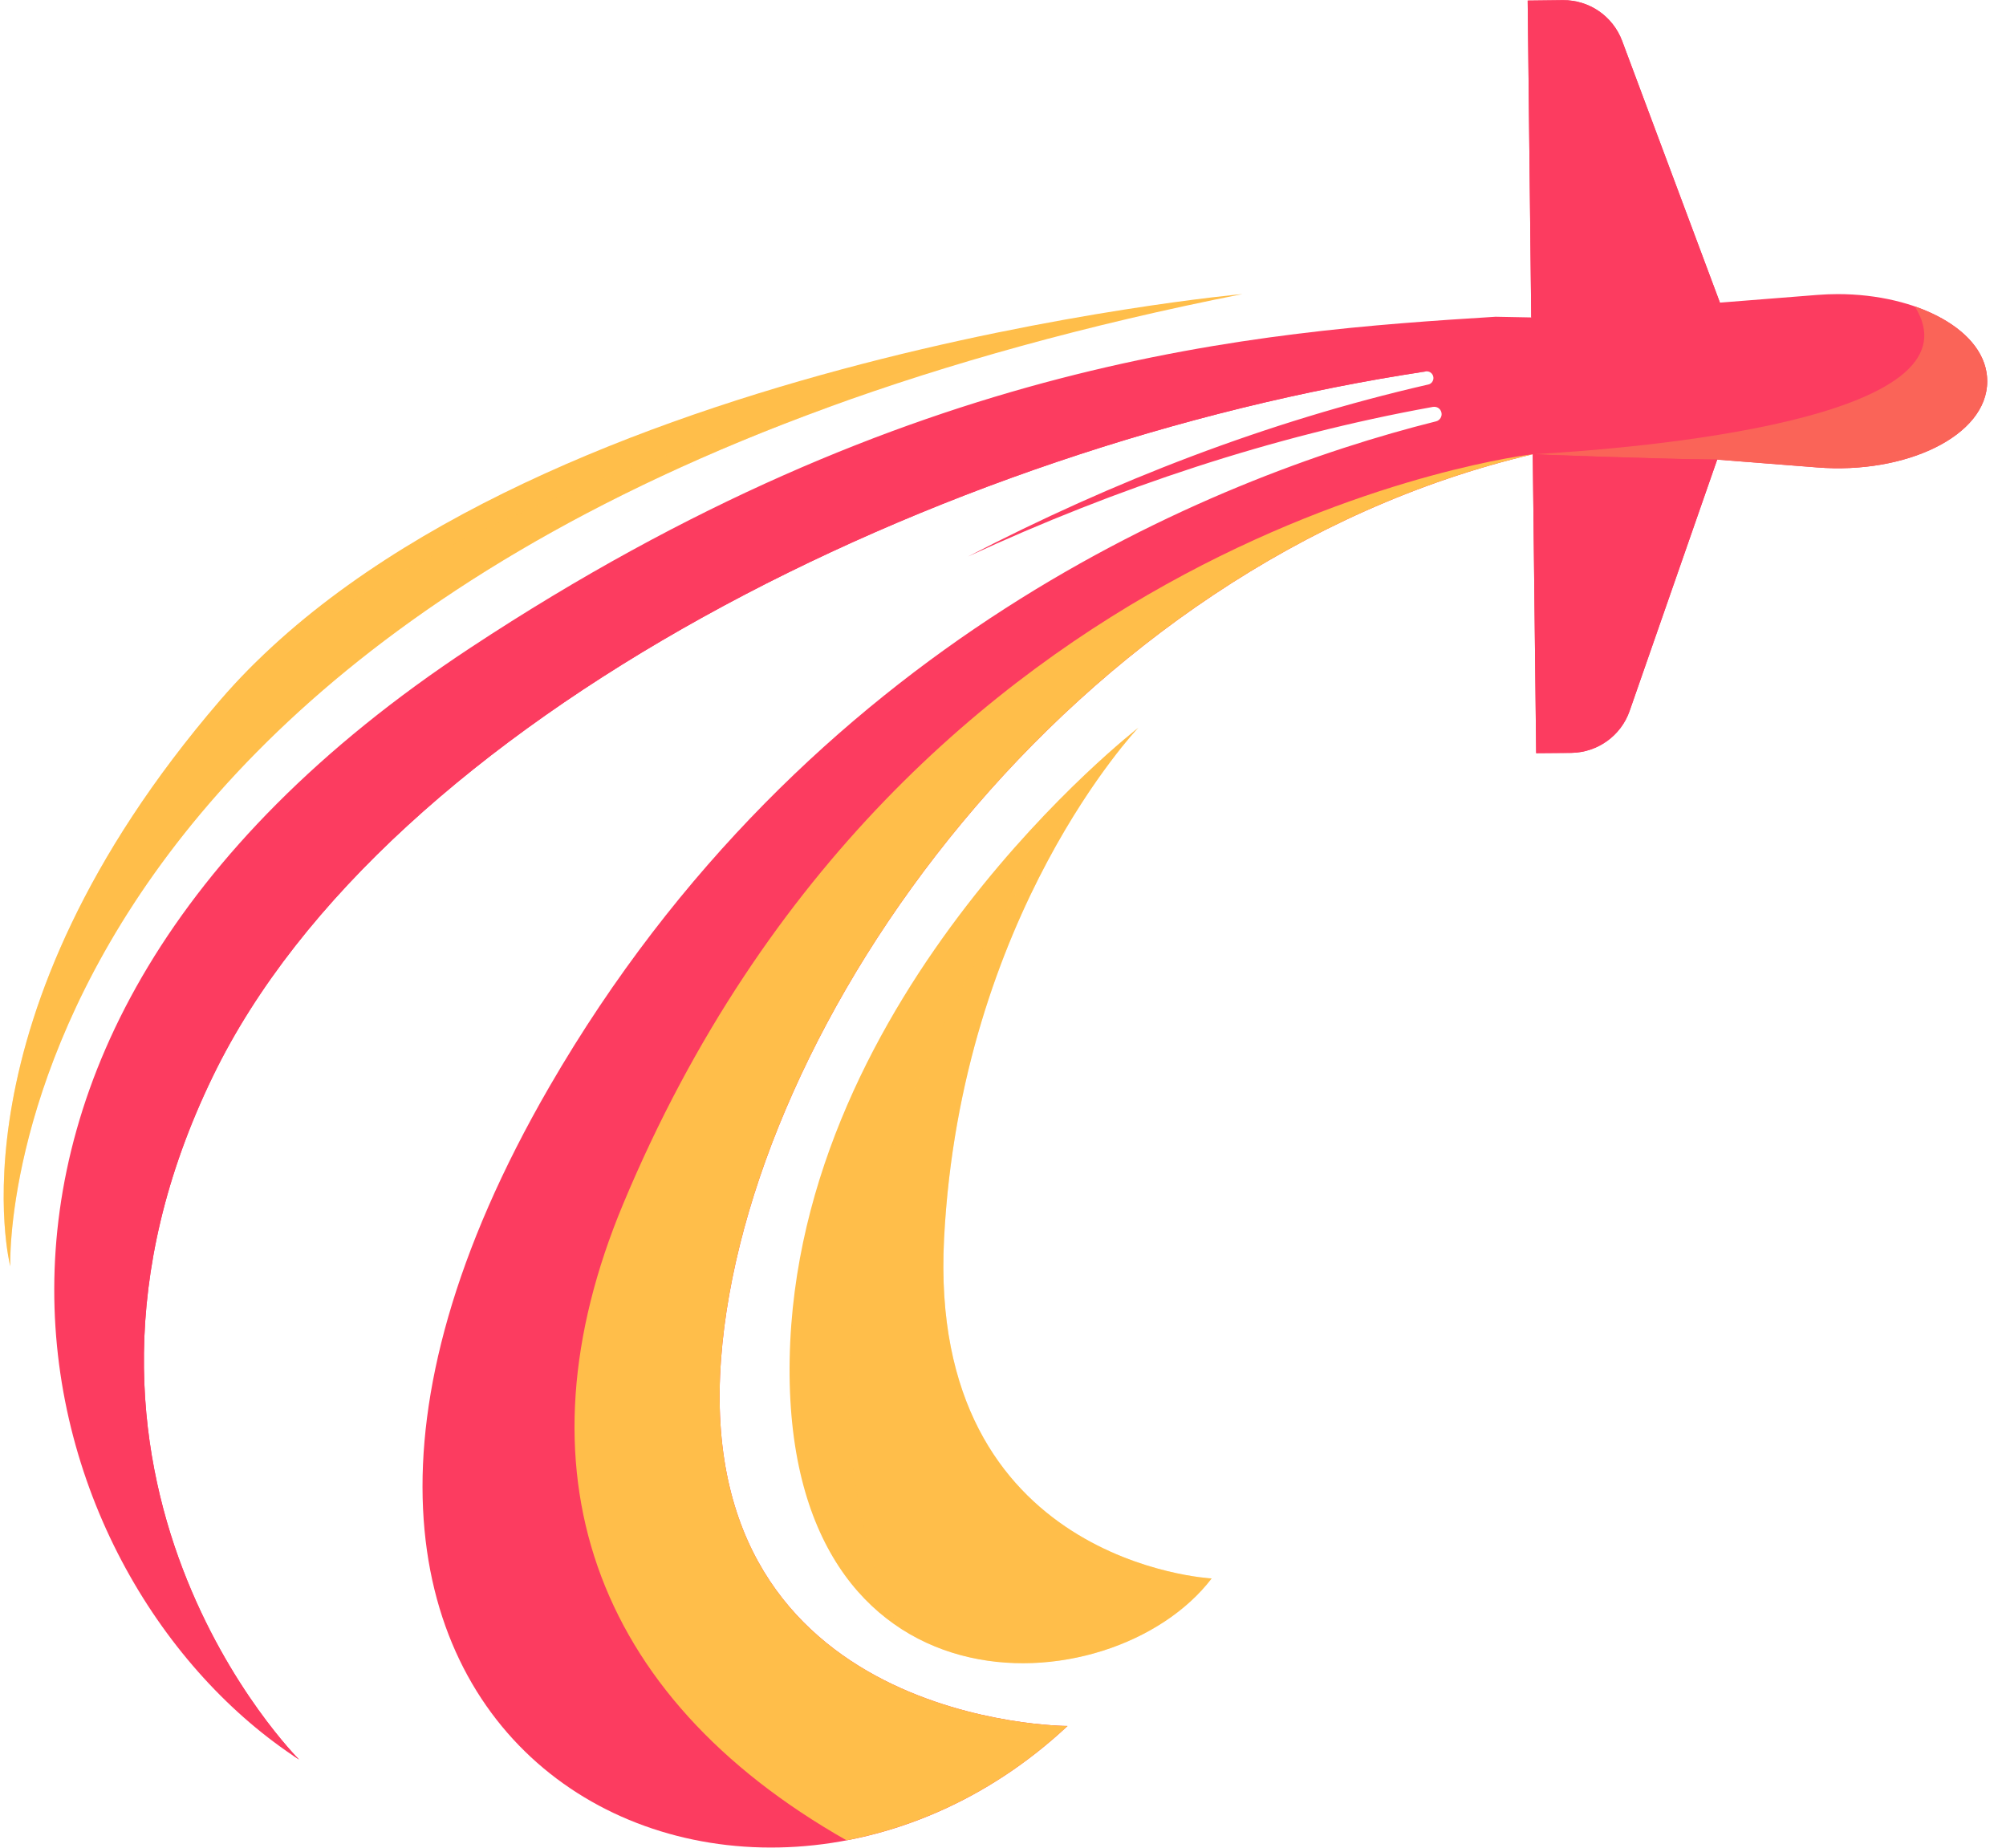
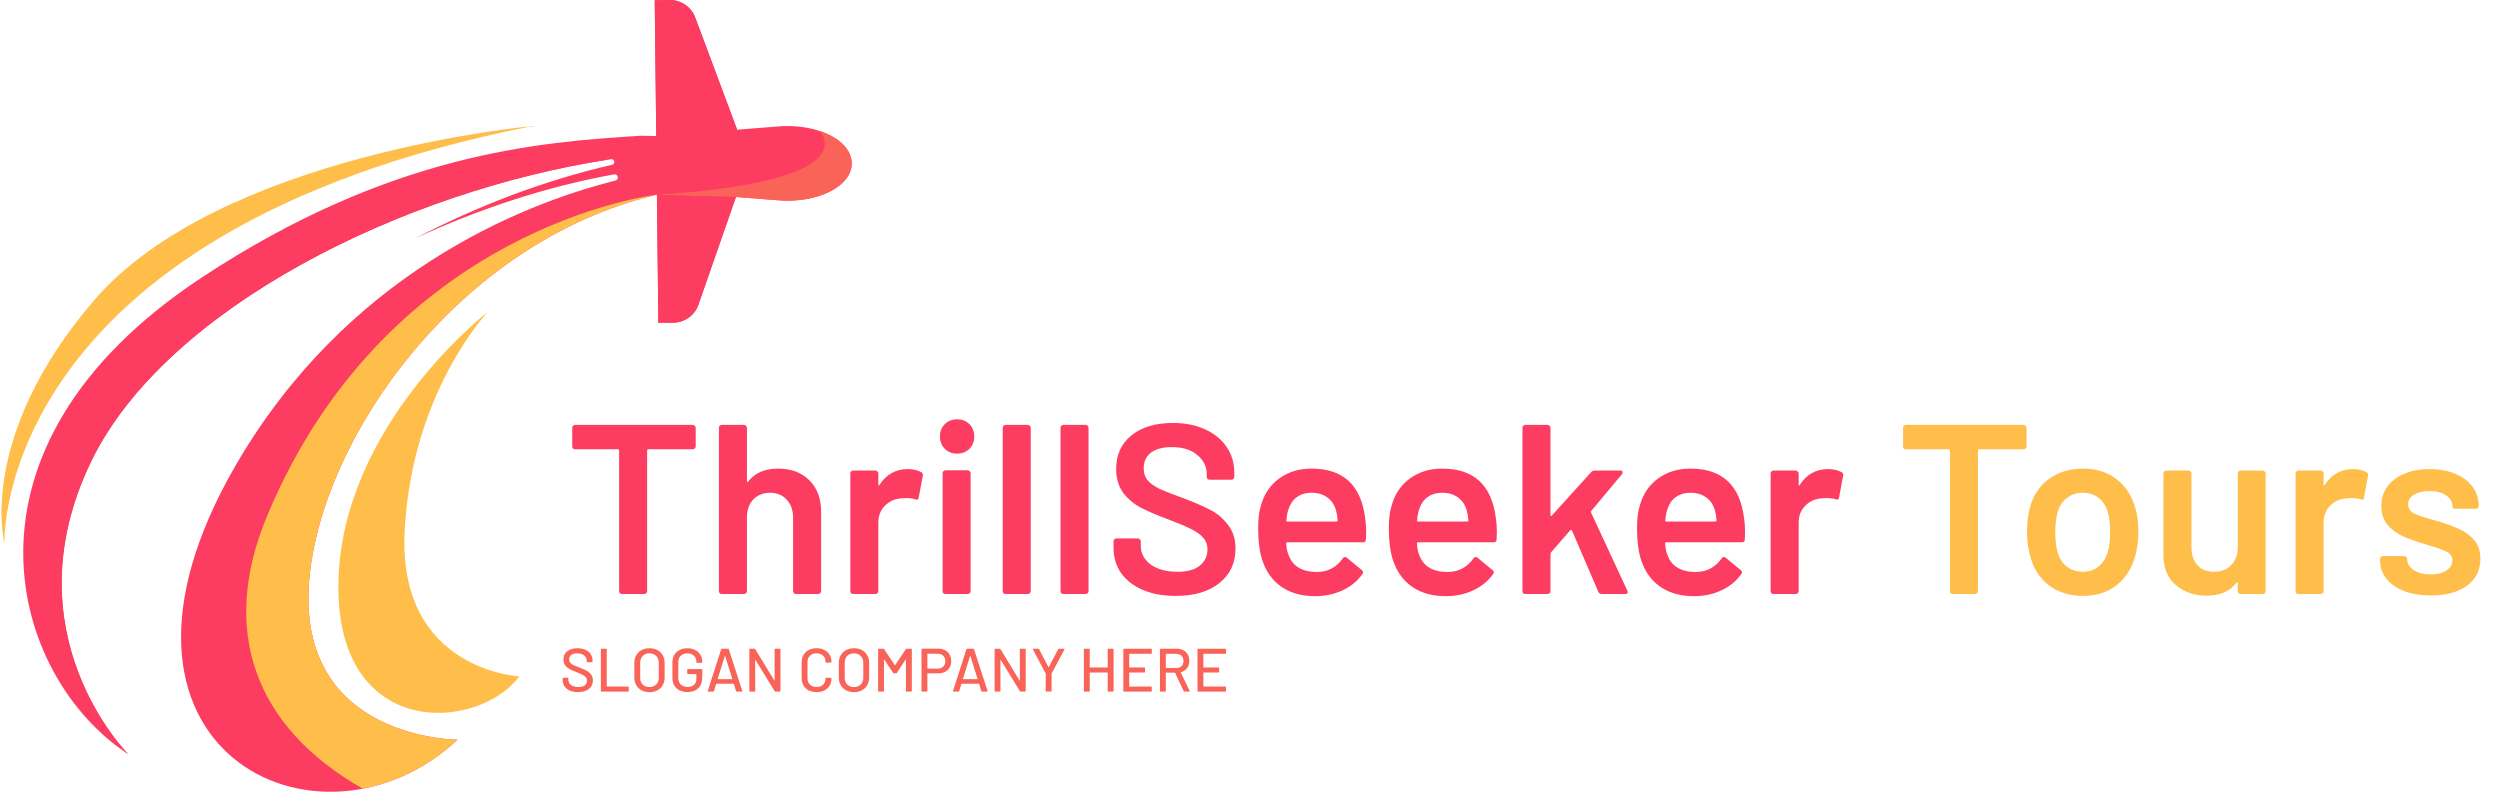
- <svg xmlns="http://www.w3.org/2000/svg" width="76" height="70" viewBox="0 0 76 70" fill="none">
+ <svg xmlns="http://www.w3.org/2000/svg" width="221" height="70" viewBox="0 0 221 70" fill="none">
  <path d="M75.289 14.444C75.289 16.529 72.175 17.974 68.853 17.709L65.058 17.412L61.741 26.932C61.413 27.873 60.529 28.507 59.531 28.523L58.2 28.533L58.07 17.21C40.508 21.343 28.265 38.832 27.319 51.481C26.279 65.388 40.446 65.388 40.446 65.388C28.228 76.826 6.263 66.298 20.82 41.161C30.552 24.353 45.899 18.094 54.389 15.967H54.394C54.4 15.967 54.404 15.967 54.41 15.962C54.55 15.925 54.644 15.78 54.612 15.634C54.581 15.484 54.441 15.39 54.29 15.416H54.274C54.269 15.416 54.264 15.416 54.259 15.421C48.207 16.513 42.296 18.489 36.676 21.083C42.166 18.234 48.01 15.967 54.082 14.574C54.093 14.574 54.103 14.569 54.108 14.569C54.233 14.543 54.322 14.423 54.306 14.293C54.29 14.153 54.165 14.054 54.025 14.07C54.014 14.07 54.004 14.075 53.999 14.075C35.699 16.831 14.643 27.234 8.072 40.761C0.658 56.031 11.332 66.662 11.332 66.662C1.064 60.007 -5.304 39.783 17.831 24.535C34.535 13.523 47.643 12.562 56.661 12L58.013 12.026L57.878 0.022L59.209 0.006C60.207 -0.004 61.101 0.609 61.455 1.545L65.162 11.465L68.853 11.173C69.113 11.153 69.373 11.142 69.627 11.142C72.643 11.143 75.289 12.52 75.289 14.444Z" fill="#FC3C60" />
  <path d="M65.162 11.465L61.455 1.545C61.101 0.609 60.207 -0.004 59.209 0.006L57.878 0.022L58.013 12.026C58.013 12.026 61.285 11.61 65.162 11.465Z" fill="#FC3C60" />
  <path d="M27.319 51.48C28.265 38.832 40.509 21.343 58.071 17.209C58.071 17.209 34.352 19.887 23.607 45.618C19.441 55.596 22.38 64.218 32.072 69.72C35.007 69.162 37.933 67.741 40.447 65.388C40.447 65.388 26.279 65.388 27.319 51.48Z" fill="#FFBE4A" />
  <path d="M75.289 14.444C75.289 16.529 72.175 17.974 68.853 17.709L65.058 17.412C63.02 17.392 59.796 17.277 58.569 17.23C58.544 17.23 58.517 17.225 58.497 17.225C58.361 17.21 58.221 17.204 58.07 17.21C62.099 16.986 75.232 15.899 72.544 11.61C74.161 12.172 75.289 13.191 75.289 14.444Z" fill="#FA6458" />
  <path d="M58.071 17.209L58.2 28.533L59.532 28.522C60.53 28.507 61.414 27.872 61.741 26.931L65.058 17.412C62.498 17.384 58.071 17.209 58.071 17.209Z" fill="#FC3C60" />
  <path d="M11.332 66.661C11.332 66.661 0.659 56.03 8.073 40.76C14.644 27.233 35.699 16.83 54 14.074C54.005 14.074 54.015 14.069 54.026 14.069C54.026 14.069 32.485 15.794 18.936 26.395C5.386 36.997 4.314 44.721 4.509 53.95C4.606 58.571 7.882 63.126 11.128 66.523C11.196 66.57 11.264 66.617 11.332 66.661Z" fill="#FC3C60" />
  <path d="M43.132 27.566C43.132 27.566 30.178 37.574 29.918 51.481C29.658 65.388 42.136 64.738 45.905 59.799C45.905 59.799 35.134 59.26 35.767 46.932C36.4 34.604 43.132 27.566 43.132 27.566Z" fill="#FFBE4A" />
  <path opacity="0.35" d="M42.586 28.2C39.811 31.513 27.619 47.287 33.971 61.592C37.892 64.269 43.57 62.86 45.905 59.799C45.905 59.799 35.134 59.26 35.767 46.932C36.29 36.748 40.972 30.178 42.586 28.2Z" fill="#FFBE4A" />
  <path d="M0.389 47.971C0.389 47.971 -0.625 20.578 47.075 11.14C47.075 11.14 19.436 13.631 8.343 26.526C-2.055 38.613 0.389 47.971 0.389 47.971Z" fill="#FFBE4A" />
  <path opacity="0.35" d="M0.389 47.971C0.389 47.971 -0.387 26.947 31.495 15.39C22.108 17.772 14.991 21.343 9.634 25.147C9.184 25.593 8.751 26.052 8.343 26.526C-2.055 38.613 0.389 47.971 0.389 47.971Z" fill="#FFBE4A" />
+   <path d="M61.243 37.559C61.315 37.559 61.372 37.588 61.414 37.645C61.471 37.688 61.5 37.745 61.5 37.816V39.46C61.5 39.531 61.471 39.595 61.414 39.652C61.372 39.695 61.315 39.716 61.243 39.716H57.314C57.243 39.716 57.207 39.752 57.207 39.823V52.252C57.207 52.324 57.179 52.388 57.122 52.444C57.079 52.487 57.022 52.508 56.951 52.508H54.986C54.915 52.508 54.851 52.487 54.794 52.444C54.751 52.388 54.73 52.324 54.73 52.252V39.823C54.73 39.752 54.694 39.716 54.623 39.716H50.843C50.772 39.716 50.708 39.695 50.651 39.652C50.608 39.595 50.587 39.531 50.587 39.46V37.816C50.587 37.745 50.608 37.688 50.651 37.645C50.708 37.588 50.772 37.559 50.843 37.559H61.243ZM68.784 41.425C69.938 41.425 70.856 41.767 71.539 42.45C72.237 43.133 72.586 44.066 72.586 45.248V52.252C72.586 52.324 72.557 52.388 72.5 52.444C72.458 52.487 72.401 52.508 72.329 52.508H70.365C70.293 52.508 70.229 52.487 70.172 52.444C70.13 52.388 70.108 52.324 70.108 52.252V45.76C70.108 45.105 69.923 44.578 69.553 44.18C69.183 43.767 68.692 43.56 68.08 43.56C67.467 43.56 66.969 43.76 66.585 44.158C66.215 44.557 66.029 45.084 66.029 45.739V52.252C66.029 52.324 66.001 52.388 65.944 52.444C65.901 52.487 65.844 52.508 65.773 52.508H63.808C63.737 52.508 63.673 52.487 63.616 52.444C63.574 52.388 63.552 52.324 63.552 52.252V37.816C63.552 37.745 63.574 37.688 63.616 37.645C63.673 37.588 63.737 37.559 63.808 37.559H65.773C65.844 37.559 65.901 37.588 65.944 37.645C66.001 37.688 66.029 37.745 66.029 37.816V42.535C66.029 42.578 66.044 42.606 66.072 42.621C66.101 42.635 66.122 42.621 66.136 42.578C66.72 41.809 67.603 41.425 68.784 41.425ZM80.251 41.468C80.707 41.468 81.106 41.56 81.447 41.745C81.561 41.802 81.604 41.909 81.575 42.066L81.212 43.987C81.198 44.158 81.098 44.208 80.913 44.137C80.7 44.066 80.451 44.03 80.166 44.03C79.981 44.03 79.838 44.037 79.739 44.052C79.141 44.08 78.642 44.294 78.244 44.692C77.845 45.077 77.646 45.582 77.646 46.209V52.252C77.646 52.324 77.617 52.388 77.561 52.444C77.518 52.487 77.461 52.508 77.39 52.508H75.425C75.354 52.508 75.29 52.487 75.233 52.444C75.19 52.388 75.169 52.324 75.169 52.252V41.852C75.169 41.781 75.19 41.724 75.233 41.681C75.29 41.624 75.354 41.596 75.425 41.596H77.39C77.461 41.596 77.518 41.624 77.561 41.681C77.617 41.724 77.646 41.781 77.646 41.852V42.813C77.646 42.87 77.653 42.906 77.667 42.92C77.696 42.92 77.724 42.898 77.753 42.856C78.351 41.93 79.183 41.468 80.251 41.468ZM84.607 40.101C84.166 40.101 83.803 39.958 83.518 39.674C83.234 39.389 83.091 39.026 83.091 38.584C83.091 38.143 83.234 37.78 83.518 37.495C83.803 37.211 84.166 37.068 84.607 37.068C85.049 37.068 85.412 37.211 85.697 37.495C85.981 37.78 86.124 38.143 86.124 38.584C86.124 39.026 85.981 39.389 85.697 39.674C85.412 39.958 85.049 40.101 84.607 40.101ZM83.582 52.508C83.511 52.508 83.447 52.487 83.39 52.444C83.347 52.388 83.326 52.324 83.326 52.252V41.831C83.326 41.759 83.347 41.703 83.39 41.66C83.447 41.603 83.511 41.574 83.582 41.574H85.547C85.618 41.574 85.675 41.603 85.718 41.66C85.775 41.703 85.803 41.759 85.803 41.831V52.252C85.803 52.324 85.775 52.388 85.718 52.444C85.675 52.487 85.618 52.508 85.547 52.508H83.582ZM88.897 52.508C88.826 52.508 88.762 52.487 88.705 52.444C88.662 52.388 88.641 52.324 88.641 52.252V37.816C88.641 37.745 88.662 37.688 88.705 37.645C88.762 37.588 88.826 37.559 88.897 37.559H90.862C90.933 37.559 90.99 37.588 91.033 37.645C91.09 37.688 91.118 37.745 91.118 37.816V52.252C91.118 52.324 91.09 52.388 91.033 52.444C90.99 52.487 90.933 52.508 90.862 52.508H88.897ZM94.007 52.508C93.936 52.508 93.872 52.487 93.815 52.444C93.772 52.388 93.751 52.324 93.751 52.252V37.816C93.751 37.745 93.772 37.688 93.815 37.645C93.872 37.588 93.936 37.559 94.007 37.559H95.972C96.043 37.559 96.1 37.588 96.143 37.645C96.2 37.688 96.228 37.745 96.228 37.816V52.252C96.228 52.324 96.2 52.388 96.143 52.444C96.1 52.487 96.043 52.508 95.972 52.508H94.007ZM103.922 52.679C102.811 52.679 101.843 52.501 101.017 52.145C100.191 51.79 99.551 51.291 99.095 50.651C98.654 50.01 98.433 49.255 98.433 48.387V47.853C98.433 47.782 98.454 47.725 98.497 47.682C98.554 47.625 98.618 47.597 98.689 47.597H100.59C100.661 47.597 100.718 47.625 100.761 47.682C100.818 47.725 100.846 47.782 100.846 47.853V48.259C100.846 48.914 101.138 49.462 101.722 49.903C102.306 50.33 103.103 50.544 104.114 50.544C104.982 50.544 105.637 50.359 106.079 49.989C106.52 49.618 106.741 49.141 106.741 48.558C106.741 48.159 106.62 47.825 106.378 47.554C106.136 47.269 105.787 47.013 105.331 46.785C104.89 46.557 104.221 46.273 103.324 45.931C102.313 45.561 101.494 45.212 100.868 44.885C100.241 44.557 99.715 44.116 99.287 43.56C98.874 42.991 98.668 42.286 98.668 41.446C98.668 40.193 99.124 39.204 100.035 38.478C100.946 37.752 102.163 37.389 103.687 37.389C104.755 37.389 105.694 37.574 106.506 37.944C107.331 38.314 107.972 38.834 108.428 39.503C108.883 40.158 109.111 40.919 109.111 41.788V42.151C109.111 42.222 109.083 42.286 109.026 42.343C108.983 42.386 108.926 42.407 108.855 42.407H106.933C106.862 42.407 106.798 42.386 106.741 42.343C106.698 42.286 106.677 42.222 106.677 42.151V41.916C106.677 41.247 106.399 40.684 105.844 40.229C105.303 39.759 104.548 39.524 103.58 39.524C102.797 39.524 102.185 39.688 101.743 40.015C101.316 40.343 101.103 40.806 101.103 41.404C101.103 41.831 101.217 42.179 101.444 42.45C101.672 42.72 102.014 42.97 102.469 43.197C102.925 43.411 103.63 43.689 104.584 44.03C105.595 44.415 106.399 44.764 106.997 45.077C107.609 45.39 108.129 45.831 108.556 46.401C108.997 46.956 109.218 47.654 109.218 48.494C109.218 49.775 108.741 50.793 107.787 51.547C106.847 52.302 105.559 52.679 103.922 52.679ZM120.682 45.824C120.739 46.18 120.768 46.579 120.768 47.02L120.746 47.682C120.746 47.853 120.661 47.938 120.49 47.938H113.806C113.734 47.938 113.699 47.974 113.699 48.045C113.742 48.515 113.806 48.835 113.891 49.006C114.233 50.031 115.066 50.551 116.39 50.565C117.358 50.565 118.127 50.166 118.696 49.369C118.753 49.284 118.824 49.241 118.91 49.241C118.967 49.241 119.016 49.262 119.059 49.305L120.383 50.394C120.511 50.494 120.533 50.608 120.447 50.736C120.006 51.362 119.415 51.846 118.675 52.188C117.949 52.53 117.137 52.701 116.24 52.701C115.13 52.701 114.183 52.452 113.4 51.953C112.631 51.455 112.069 50.757 111.713 49.86C111.385 49.092 111.222 48.024 111.222 46.657C111.222 45.831 111.307 45.162 111.478 44.65C111.763 43.653 112.296 42.87 113.079 42.3C113.877 41.717 114.831 41.425 115.941 41.425C118.746 41.425 120.326 42.891 120.682 45.824ZM115.941 43.56C115.414 43.56 114.973 43.696 114.617 43.966C114.275 44.222 114.033 44.586 113.891 45.055C113.806 45.297 113.749 45.611 113.72 45.995C113.692 46.066 113.72 46.102 113.806 46.102H118.141C118.212 46.102 118.248 46.066 118.248 45.995C118.219 45.639 118.176 45.369 118.119 45.184C117.991 44.671 117.735 44.272 117.351 43.987C116.981 43.703 116.511 43.56 115.941 43.56ZM132.236 45.824C132.293 46.18 132.322 46.579 132.322 47.02L132.3 47.682C132.3 47.853 132.215 47.938 132.044 47.938H125.359C125.288 47.938 125.253 47.974 125.253 48.045C125.295 48.515 125.359 48.835 125.445 49.006C125.787 50.031 126.619 50.551 127.944 50.565C128.912 50.565 129.68 50.166 130.25 49.369C130.307 49.284 130.378 49.241 130.464 49.241C130.52 49.241 130.57 49.262 130.613 49.305L131.937 50.394C132.065 50.494 132.087 50.608 132.001 50.736C131.56 51.362 130.969 51.846 130.229 52.188C129.503 52.53 128.691 52.701 127.794 52.701C126.684 52.701 125.737 52.452 124.954 51.953C124.185 51.455 123.623 50.757 123.267 49.86C122.939 49.092 122.775 48.024 122.775 46.657C122.775 45.831 122.861 45.162 123.032 44.65C123.316 43.653 123.85 42.87 124.633 42.3C125.431 41.717 126.385 41.425 127.495 41.425C130.3 41.425 131.88 42.891 132.236 45.824ZM127.495 43.56C126.968 43.56 126.527 43.696 126.171 43.966C125.829 44.222 125.587 44.586 125.445 45.055C125.359 45.297 125.303 45.611 125.274 45.995C125.246 46.066 125.274 46.102 125.359 46.102H129.695C129.766 46.102 129.802 46.066 129.802 45.995C129.773 45.639 129.73 45.369 129.673 45.184C129.545 44.671 129.289 44.272 128.905 43.987C128.534 43.703 128.065 43.56 127.495 43.56ZM134.842 52.508C134.771 52.508 134.707 52.487 134.65 52.444C134.607 52.388 134.586 52.324 134.586 52.252V37.816C134.586 37.745 134.607 37.688 134.65 37.645C134.707 37.588 134.771 37.559 134.842 37.559H136.807C136.878 37.559 136.935 37.588 136.977 37.645C137.034 37.688 137.063 37.745 137.063 37.816V45.525C137.063 45.568 137.077 45.596 137.106 45.611C137.134 45.625 137.163 45.611 137.191 45.568L140.651 41.745C140.75 41.645 140.857 41.596 140.971 41.596H143.235C143.377 41.596 143.448 41.645 143.448 41.745C143.448 41.788 143.427 41.845 143.384 41.916L140.672 45.162C140.629 45.205 140.622 45.255 140.651 45.312L143.854 52.21C143.883 52.267 143.897 52.309 143.897 52.338C143.897 52.452 143.818 52.508 143.662 52.508H141.59C141.448 52.508 141.348 52.444 141.291 52.316L138.964 46.892C138.949 46.864 138.921 46.849 138.878 46.849C138.85 46.835 138.828 46.842 138.814 46.871L137.106 48.835C137.077 48.892 137.063 48.942 137.063 48.985V52.252C137.063 52.324 137.034 52.388 136.977 52.444C136.935 52.487 136.878 52.508 136.807 52.508H134.842ZM154.176 45.824C154.233 46.18 154.261 46.579 154.261 47.02L154.24 47.682C154.24 47.853 154.155 47.938 153.984 47.938H147.299C147.228 47.938 147.193 47.974 147.193 48.045C147.235 48.515 147.299 48.835 147.385 49.006C147.726 50.031 148.559 50.551 149.883 50.565C150.852 50.565 151.62 50.166 152.19 49.369C152.247 49.284 152.318 49.241 152.403 49.241C152.46 49.241 152.51 49.262 152.553 49.305L153.877 50.394C154.005 50.494 154.026 50.608 153.941 50.736C153.5 51.362 152.909 51.846 152.168 52.188C151.442 52.53 150.631 52.701 149.734 52.701C148.623 52.701 147.677 52.452 146.894 51.953C146.125 51.455 145.562 50.757 145.206 49.86C144.879 49.092 144.715 48.024 144.715 46.657C144.715 45.831 144.801 45.162 144.972 44.65C145.256 43.653 145.79 42.87 146.573 42.3C147.371 41.717 148.324 41.425 149.435 41.425C152.24 41.425 153.82 42.891 154.176 45.824ZM149.435 43.56C148.908 43.56 148.467 43.696 148.111 43.966C147.769 44.222 147.527 44.586 147.385 45.055C147.299 45.297 147.242 45.611 147.214 45.995C147.185 46.066 147.214 46.102 147.299 46.102H151.635C151.706 46.102 151.741 46.066 151.741 45.995C151.713 45.639 151.67 45.369 151.613 45.184C151.485 44.671 151.229 44.272 150.844 43.987C150.474 43.703 150.004 43.56 149.435 43.56ZM161.608 41.468C162.064 41.468 162.462 41.56 162.804 41.745C162.918 41.802 162.961 41.909 162.932 42.066L162.569 43.987C162.555 44.158 162.455 44.208 162.27 44.137C162.057 44.066 161.807 44.03 161.523 44.03C161.338 44.03 161.195 44.037 161.096 44.052C160.498 44.08 159.999 44.294 159.601 44.692C159.202 45.077 159.003 45.582 159.003 46.209V52.252C159.003 52.324 158.974 52.388 158.917 52.444C158.875 52.487 158.818 52.508 158.746 52.508H156.782C156.711 52.508 156.646 52.487 156.589 52.444C156.547 52.388 156.525 52.324 156.525 52.252V41.852C156.525 41.781 156.547 41.724 156.589 41.681C156.646 41.624 156.711 41.596 156.782 41.596H158.746C158.818 41.596 158.875 41.624 158.917 41.681C158.974 41.724 159.003 41.781 159.003 41.852V42.813C159.003 42.87 159.01 42.906 159.024 42.92C159.053 42.92 159.081 42.898 159.109 42.856C159.707 41.93 160.54 41.468 161.608 41.468Z" fill="#FC3C60" />
+   <path d="M178.889 37.559C178.96 37.559 179.017 37.588 179.06 37.645C179.117 37.688 179.145 37.745 179.145 37.816V39.46C179.145 39.531 179.117 39.595 179.06 39.652C179.017 39.695 178.96 39.716 178.889 39.716H174.959C174.888 39.716 174.852 39.752 174.852 39.823V52.252C174.852 52.324 174.824 52.388 174.767 52.444C174.724 52.487 174.667 52.508 174.596 52.508H172.631C172.56 52.508 172.496 52.487 172.439 52.444C172.397 52.388 172.375 52.324 172.375 52.252V39.823C172.375 39.752 172.34 39.716 172.268 39.716H168.488C168.417 39.716 168.353 39.695 168.296 39.652C168.253 39.595 168.232 39.531 168.232 39.46V37.816C168.232 37.745 168.253 37.688 168.296 37.645C168.353 37.588 168.417 37.559 168.488 37.559H178.889ZM184.142 52.679C183.018 52.679 182.049 52.395 181.238 51.825C180.441 51.256 179.878 50.465 179.551 49.455C179.309 48.686 179.188 47.874 179.188 47.02C179.188 46.109 179.302 45.297 179.529 44.586C179.857 43.589 180.426 42.813 181.238 42.258C182.049 41.703 183.025 41.425 184.164 41.425C185.246 41.425 186.178 41.703 186.961 42.258C187.759 42.813 188.321 43.582 188.648 44.564C188.905 45.248 189.033 46.059 189.033 46.999C189.033 47.896 188.912 48.707 188.67 49.433C188.342 50.444 187.78 51.241 186.983 51.825C186.185 52.395 185.239 52.679 184.142 52.679ZM184.142 50.544C184.669 50.544 185.118 50.394 185.488 50.095C185.872 49.796 186.15 49.376 186.321 48.835C186.463 48.365 186.534 47.767 186.534 47.041C186.534 46.273 186.463 45.675 186.321 45.248C186.164 44.706 185.893 44.294 185.509 44.009C185.125 43.71 184.655 43.56 184.1 43.56C183.573 43.56 183.117 43.71 182.733 44.009C182.348 44.294 182.071 44.706 181.9 45.248C181.758 45.746 181.686 46.344 181.686 47.041C181.686 47.739 181.758 48.337 181.9 48.835C182.057 49.376 182.327 49.796 182.711 50.095C183.11 50.394 183.587 50.544 184.142 50.544ZM197.824 41.852C197.824 41.781 197.846 41.724 197.888 41.681C197.945 41.624 198.009 41.596 198.081 41.596H200.024C200.095 41.596 200.152 41.624 200.195 41.681C200.252 41.724 200.28 41.781 200.28 41.852V52.252C200.28 52.324 200.252 52.388 200.195 52.444C200.152 52.487 200.095 52.508 200.024 52.508H198.081C198.009 52.508 197.945 52.487 197.888 52.444C197.846 52.388 197.824 52.324 197.824 52.252V51.569C197.824 51.526 197.81 51.498 197.782 51.483C197.753 51.469 197.725 51.483 197.696 51.526C197.112 52.281 196.237 52.658 195.069 52.658C193.987 52.658 193.076 52.345 192.336 51.718C191.61 51.092 191.247 50.202 191.247 49.049V41.852C191.247 41.781 191.268 41.724 191.311 41.681C191.368 41.624 191.432 41.596 191.503 41.596H193.468C193.539 41.596 193.596 41.624 193.638 41.681C193.695 41.724 193.724 41.781 193.724 41.852V48.344C193.724 49.013 193.895 49.547 194.236 49.946C194.592 50.344 195.084 50.544 195.71 50.544C196.351 50.544 196.863 50.344 197.248 49.946C197.632 49.547 197.824 49.013 197.824 48.344V41.852ZM208.011 41.468C208.467 41.468 208.866 41.56 209.207 41.745C209.321 41.802 209.364 41.909 209.335 42.066L208.972 43.987C208.958 44.158 208.858 44.208 208.673 44.137C208.46 44.066 208.211 44.03 207.926 44.03C207.741 44.03 207.598 44.037 207.499 44.052C206.901 44.08 206.403 44.294 206.004 44.692C205.605 45.077 205.406 45.582 205.406 46.209V52.252C205.406 52.324 205.377 52.388 205.32 52.444C205.278 52.487 205.221 52.508 205.15 52.508H203.185C203.114 52.508 203.05 52.487 202.993 52.444C202.95 52.388 202.929 52.324 202.929 52.252V41.852C202.929 41.781 202.95 41.724 202.993 41.681C203.05 41.624 203.114 41.596 203.185 41.596H205.15C205.221 41.596 205.278 41.624 205.32 41.681C205.377 41.724 205.406 41.781 205.406 41.852V42.813C205.406 42.87 205.413 42.906 205.427 42.92C205.456 42.92 205.484 42.898 205.513 42.856C206.111 41.93 206.944 41.468 208.011 41.468ZM214.89 52.637C213.993 52.637 213.203 52.508 212.52 52.252C211.851 51.982 211.331 51.619 210.961 51.163C210.591 50.693 210.406 50.174 210.406 49.604V49.412C210.406 49.341 210.427 49.284 210.47 49.241C210.527 49.184 210.591 49.156 210.662 49.156H212.541C212.612 49.156 212.669 49.184 212.712 49.241C212.769 49.284 212.798 49.341 212.798 49.412V49.455C212.798 49.811 212.99 50.124 213.374 50.394C213.773 50.651 214.271 50.779 214.869 50.779C215.439 50.779 215.901 50.665 216.257 50.437C216.613 50.195 216.791 49.896 216.791 49.54C216.791 49.213 216.642 48.971 216.343 48.814C216.058 48.643 215.588 48.465 214.933 48.28L214.122 48.024C213.396 47.81 212.783 47.582 212.285 47.34C211.787 47.098 211.367 46.771 211.025 46.358C210.683 45.931 210.512 45.39 210.512 44.735C210.512 43.738 210.904 42.948 211.687 42.364C212.47 41.767 213.502 41.468 214.784 41.468C215.652 41.468 216.414 41.61 217.069 41.895C217.724 42.165 218.229 42.55 218.585 43.048C218.941 43.532 219.119 44.087 219.119 44.714C219.119 44.785 219.09 44.849 219.033 44.906C218.991 44.949 218.934 44.97 218.863 44.97H217.047C216.976 44.97 216.912 44.949 216.855 44.906C216.812 44.849 216.791 44.785 216.791 44.714C216.791 44.343 216.606 44.037 216.236 43.795C215.88 43.539 215.389 43.411 214.762 43.411C214.207 43.411 213.751 43.518 213.396 43.731C213.054 43.931 212.883 44.215 212.883 44.586C212.883 44.927 213.047 45.191 213.374 45.376C213.716 45.547 214.278 45.739 215.061 45.952L215.531 46.08C216.286 46.308 216.919 46.543 217.432 46.785C217.944 47.013 218.379 47.34 218.735 47.767C219.09 48.18 219.268 48.721 219.268 49.391C219.268 50.401 218.87 51.199 218.072 51.782C217.275 52.352 216.215 52.637 214.89 52.637Z" fill="#FFBE4A" />
+   <path d="M51.103 61.181C50.825 61.181 50.583 61.138 50.377 61.051C50.175 60.965 50.018 60.842 49.906 60.683C49.798 60.524 49.744 60.338 49.744 60.125V59.968C49.744 59.932 49.762 59.914 49.798 59.914H50.193C50.229 59.914 50.247 59.932 50.247 59.968V60.098C50.247 60.282 50.327 60.434 50.486 60.553C50.644 60.672 50.863 60.732 51.141 60.732C51.39 60.732 51.577 60.679 51.703 60.575C51.83 60.47 51.893 60.333 51.893 60.163C51.893 60.051 51.861 59.956 51.796 59.876C51.731 59.797 51.635 59.725 51.509 59.66C51.386 59.591 51.206 59.51 50.967 59.416C50.704 59.315 50.495 59.223 50.339 59.14C50.188 59.057 50.062 58.949 49.961 58.815C49.859 58.678 49.809 58.507 49.809 58.301C49.809 57.991 49.919 57.747 50.139 57.57C50.363 57.394 50.664 57.305 51.043 57.305C51.31 57.305 51.545 57.35 51.747 57.44C51.949 57.531 52.104 57.657 52.212 57.819C52.324 57.982 52.38 58.169 52.38 58.382V58.491C52.38 58.527 52.362 58.545 52.326 58.545H51.92C51.884 58.545 51.866 58.527 51.866 58.491V58.409C51.866 58.222 51.79 58.067 51.639 57.944C51.491 57.818 51.285 57.754 51.022 57.754C50.798 57.754 50.624 57.801 50.502 57.895C50.379 57.985 50.318 58.117 50.318 58.29C50.318 58.409 50.348 58.507 50.41 58.583C50.471 58.658 50.561 58.727 50.68 58.788C50.803 58.846 50.989 58.922 51.238 59.016C51.494 59.117 51.702 59.211 51.861 59.297C52.019 59.38 52.151 59.492 52.256 59.633C52.36 59.77 52.413 59.941 52.413 60.147C52.413 60.465 52.295 60.717 52.061 60.905C51.83 61.089 51.511 61.181 51.103 61.181ZM53.17 61.138C53.134 61.138 53.116 61.12 53.116 61.084V57.403C53.116 57.366 53.134 57.348 53.17 57.348H53.581C53.617 57.348 53.636 57.366 53.636 57.403V60.667C53.636 60.681 53.643 60.688 53.657 60.688H55.525C55.561 60.688 55.579 60.706 55.579 60.742V61.084C55.579 61.12 55.561 61.138 55.525 61.138H53.17ZM57.411 61.186C57.147 61.186 56.915 61.132 56.713 61.024C56.511 60.916 56.353 60.764 56.242 60.569C56.13 60.371 56.074 60.144 56.074 59.887V58.599C56.074 58.343 56.13 58.117 56.242 57.922C56.353 57.727 56.511 57.576 56.713 57.468C56.915 57.359 57.147 57.305 57.411 57.305C57.678 57.305 57.913 57.359 58.115 57.468C58.317 57.576 58.474 57.727 58.586 57.922C58.697 58.117 58.753 58.343 58.753 58.599V59.887C58.753 60.144 58.697 60.371 58.586 60.569C58.474 60.764 58.317 60.916 58.115 61.024C57.913 61.132 57.678 61.186 57.411 61.186ZM57.411 60.737C57.656 60.737 57.855 60.661 58.006 60.51C58.158 60.358 58.234 60.158 58.234 59.909V58.593C58.234 58.341 58.158 58.139 58.006 57.987C57.855 57.832 57.656 57.754 57.411 57.754C57.166 57.754 56.967 57.832 56.815 57.987C56.667 58.139 56.593 58.341 56.593 58.593V59.909C56.593 60.158 56.667 60.358 56.815 60.51C56.967 60.661 57.166 60.737 57.411 60.737ZM60.762 61.181C60.502 61.181 60.271 61.13 60.069 61.029C59.871 60.925 59.715 60.779 59.604 60.591C59.495 60.4 59.441 60.181 59.441 59.936V58.55C59.441 58.301 59.495 58.083 59.604 57.895C59.715 57.708 59.871 57.563 60.069 57.462C60.271 57.357 60.502 57.305 60.762 57.305C61.022 57.305 61.251 57.356 61.45 57.457C61.648 57.558 61.801 57.698 61.91 57.879C62.022 58.056 62.078 58.256 62.078 58.48V58.539C62.078 58.575 62.059 58.593 62.023 58.593H61.612C61.576 58.593 61.558 58.575 61.558 58.539V58.491C61.558 58.274 61.484 58.099 61.336 57.965C61.192 57.828 61 57.76 60.762 57.76C60.52 57.76 60.325 57.83 60.178 57.971C60.033 58.112 59.961 58.299 59.961 58.534V59.952C59.961 60.187 60.037 60.374 60.188 60.515C60.34 60.656 60.538 60.726 60.784 60.726C61.022 60.726 61.21 60.665 61.347 60.542C61.487 60.416 61.558 60.245 61.558 60.028V59.611C61.558 59.597 61.551 59.59 61.536 59.59H60.805C60.769 59.59 60.751 59.571 60.751 59.535V59.2C60.751 59.164 60.769 59.146 60.805 59.146H62.023C62.059 59.146 62.078 59.164 62.078 59.2V59.887C62.078 60.302 61.958 60.622 61.72 60.845C61.486 61.069 61.166 61.181 60.762 61.181ZM65.133 61.138C65.1 61.138 65.079 61.123 65.068 61.094L64.873 60.461C64.87 60.45 64.862 60.445 64.851 60.445H63.33C63.319 60.445 63.312 60.45 63.309 60.461L63.114 61.094C63.103 61.123 63.081 61.138 63.049 61.138H62.61C62.571 61.138 62.556 61.118 62.567 61.078L63.752 57.392C63.763 57.363 63.785 57.348 63.818 57.348H64.359C64.391 57.348 64.413 57.363 64.424 57.392L65.62 61.078L65.626 61.1C65.626 61.125 65.609 61.138 65.577 61.138H65.133ZM63.444 60.006C63.44 60.014 63.44 60.021 63.444 60.028C63.451 60.032 63.458 60.033 63.466 60.033H64.711C64.718 60.033 64.723 60.032 64.727 60.028C64.734 60.021 64.736 60.014 64.732 60.006L64.104 57.998C64.101 57.991 64.095 57.987 64.088 57.987C64.081 57.987 64.076 57.991 64.072 57.998L63.444 60.006ZM68.472 57.403C68.472 57.366 68.49 57.348 68.526 57.348H68.938C68.974 57.348 68.992 57.366 68.992 57.403V61.084C68.992 61.12 68.974 61.138 68.938 61.138H68.543C68.517 61.138 68.496 61.125 68.478 61.1L66.783 58.334C66.78 58.323 66.774 58.319 66.767 58.323C66.76 58.323 66.756 58.328 66.756 58.339L66.762 61.084C66.762 61.12 66.744 61.138 66.707 61.138H66.296C66.26 61.138 66.242 61.12 66.242 61.084V57.403C66.242 57.366 66.26 57.348 66.296 57.348H66.697C66.722 57.348 66.744 57.361 66.762 57.386L68.451 60.153C68.454 60.163 68.46 60.169 68.467 60.169C68.474 60.165 68.478 60.158 68.478 60.147L68.472 57.403ZM72.186 61.186C71.926 61.186 71.695 61.136 71.493 61.035C71.295 60.93 71.139 60.784 71.028 60.596C70.919 60.405 70.865 60.187 70.865 59.941V58.539C70.865 58.294 70.919 58.079 71.028 57.895C71.139 57.708 71.295 57.563 71.493 57.462C71.695 57.357 71.926 57.305 72.186 57.305C72.446 57.305 72.675 57.356 72.874 57.457C73.072 57.554 73.225 57.693 73.334 57.873C73.445 58.054 73.501 58.263 73.501 58.501V58.507C73.501 58.525 73.496 58.539 73.485 58.55C73.474 58.561 73.462 58.566 73.447 58.566L73.036 58.588C73 58.588 72.982 58.572 72.982 58.539V58.523C72.982 58.292 72.91 58.106 72.765 57.965C72.621 57.825 72.428 57.754 72.186 57.754C71.944 57.754 71.749 57.825 71.601 57.965C71.457 58.106 71.385 58.292 71.385 58.523V59.963C71.385 60.194 71.457 60.38 71.601 60.521C71.749 60.661 71.944 60.732 72.186 60.732C72.428 60.732 72.621 60.661 72.765 60.521C72.91 60.38 72.982 60.194 72.982 59.963V59.952C72.982 59.92 73 59.904 73.036 59.904L73.447 59.925C73.483 59.925 73.501 59.943 73.501 59.979C73.501 60.217 73.445 60.429 73.334 60.613C73.225 60.793 73.072 60.934 72.874 61.035C72.675 61.136 72.446 61.186 72.186 61.186ZM75.49 61.186C75.227 61.186 74.994 61.132 74.792 61.024C74.59 60.916 74.433 60.764 74.321 60.569C74.209 60.371 74.153 60.144 74.153 59.887V58.599C74.153 58.343 74.209 58.117 74.321 57.922C74.433 57.727 74.59 57.576 74.792 57.468C74.994 57.359 75.227 57.305 75.49 57.305C75.757 57.305 75.992 57.359 76.194 57.468C76.396 57.576 76.553 57.727 76.665 57.922C76.777 58.117 76.833 58.343 76.833 58.599V59.887C76.833 60.144 76.777 60.371 76.665 60.569C76.553 60.764 76.396 60.916 76.194 61.024C75.992 61.132 75.757 61.186 75.49 61.186ZM75.49 60.737C75.736 60.737 75.934 60.661 76.086 60.51C76.237 60.358 76.313 60.158 76.313 59.909V58.593C76.313 58.341 76.237 58.139 76.086 57.987C75.934 57.832 75.736 57.754 75.49 57.754C75.245 57.754 75.047 57.832 74.895 57.987C74.747 58.139 74.673 58.341 74.673 58.593V59.909C74.673 60.158 74.747 60.358 74.895 60.51C75.047 60.661 75.245 60.737 75.49 60.737ZM80.076 57.381C80.094 57.359 80.116 57.348 80.141 57.348H80.552C80.588 57.348 80.606 57.366 80.606 57.403V61.084C80.606 61.12 80.588 61.138 80.552 61.138H80.141C80.105 61.138 80.087 61.12 80.087 61.084V58.312C80.087 58.301 80.083 58.294 80.076 58.29C80.069 58.287 80.063 58.29 80.06 58.301L79.285 59.481C79.271 59.503 79.249 59.514 79.221 59.514H79.015C78.99 59.514 78.968 59.503 78.95 59.481L78.17 58.312C78.167 58.301 78.161 58.297 78.154 58.301C78.147 58.305 78.143 58.312 78.143 58.323V61.084C78.143 61.12 78.125 61.138 78.089 61.138H77.678C77.642 61.138 77.624 61.12 77.624 61.084V57.403C77.624 57.366 77.642 57.348 77.678 57.348H78.089C78.118 57.348 78.14 57.359 78.154 57.381L79.102 58.799C79.105 58.803 79.111 58.805 79.118 58.805C79.125 58.805 79.13 58.803 79.134 58.799L80.076 57.381ZM82.977 57.343C83.197 57.343 83.39 57.39 83.556 57.484C83.725 57.574 83.855 57.702 83.945 57.868C84.039 58.034 84.086 58.225 84.086 58.442C84.086 58.658 84.039 58.848 83.945 59.01C83.852 59.173 83.718 59.299 83.545 59.389C83.375 59.479 83.179 59.525 82.955 59.525H82.002C81.988 59.525 81.981 59.532 81.981 59.546V61.084C81.981 61.12 81.963 61.138 81.926 61.138H81.515C81.479 61.138 81.461 61.12 81.461 61.084V57.397C81.461 57.361 81.479 57.343 81.515 57.343H82.977ZM82.906 59.102C83.105 59.102 83.263 59.043 83.383 58.924C83.505 58.805 83.567 58.648 83.567 58.453C83.567 58.254 83.505 58.095 83.383 57.976C83.263 57.854 83.105 57.792 82.906 57.792H82.002C81.988 57.792 81.981 57.8 81.981 57.814V59.081C81.981 59.095 81.988 59.102 82.002 59.102H82.906ZM86.812 61.138C86.78 61.138 86.758 61.123 86.748 61.094L86.553 60.461C86.549 60.45 86.542 60.445 86.531 60.445H85.01C84.999 60.445 84.992 60.45 84.988 60.461L84.793 61.094C84.782 61.123 84.761 61.138 84.728 61.138H84.29C84.25 61.138 84.236 61.118 84.247 61.078L85.432 57.392C85.443 57.363 85.465 57.348 85.497 57.348H86.038C86.071 57.348 86.093 57.363 86.103 57.392L87.3 61.078L87.305 61.1C87.305 61.125 87.289 61.138 87.256 61.138H86.812ZM85.124 60.006C85.12 60.014 85.12 60.021 85.124 60.028C85.131 60.032 85.138 60.033 85.145 60.033H86.39C86.397 60.033 86.403 60.032 86.406 60.028C86.414 60.021 86.415 60.014 86.412 60.006L85.784 57.998C85.78 57.991 85.775 57.987 85.768 57.987C85.76 57.987 85.755 57.991 85.751 57.998L85.124 60.006ZM90.152 57.403C90.152 57.366 90.17 57.348 90.206 57.348H90.617C90.653 57.348 90.672 57.366 90.672 57.403V61.084C90.672 61.12 90.653 61.138 90.617 61.138H90.222C90.197 61.138 90.175 61.125 90.157 61.1L88.463 58.334C88.459 58.323 88.454 58.319 88.447 58.323C88.439 58.323 88.436 58.328 88.436 58.339L88.441 61.084C88.441 61.12 88.423 61.138 88.387 61.138H87.976C87.94 61.138 87.922 61.12 87.922 61.084V57.403C87.922 57.366 87.94 57.348 87.976 57.348H88.376C88.402 57.348 88.423 57.361 88.441 57.386L90.13 60.153C90.134 60.163 90.139 60.169 90.147 60.169C90.154 60.165 90.157 60.158 90.157 60.147L90.152 57.403ZM92.495 61.132C92.459 61.132 92.441 61.114 92.441 61.078V59.557C92.441 59.543 92.439 59.534 92.436 59.53L91.309 57.413C91.306 57.406 91.304 57.397 91.304 57.386C91.304 57.361 91.319 57.348 91.347 57.348H91.791C91.824 57.348 91.845 57.361 91.856 57.386L92.684 58.972C92.688 58.98 92.694 58.983 92.701 58.983C92.708 58.983 92.713 58.98 92.717 58.972L93.545 57.386C93.556 57.361 93.578 57.348 93.61 57.348H94.059C94.078 57.348 94.09 57.356 94.097 57.37C94.108 57.381 94.108 57.395 94.097 57.413L92.966 59.53C92.962 59.534 92.961 59.543 92.961 59.557V61.078C92.961 61.114 92.942 61.132 92.906 61.132H92.495ZM97.92 57.403C97.92 57.366 97.938 57.348 97.974 57.348H98.385C98.422 57.348 98.44 57.366 98.44 57.403V61.084C98.44 61.12 98.422 61.138 98.385 61.138H97.974C97.938 61.138 97.92 61.12 97.92 61.084V59.476C97.92 59.461 97.913 59.454 97.898 59.454H96.356C96.341 59.454 96.334 59.461 96.334 59.476V61.084C96.334 61.12 96.316 61.138 96.28 61.138H95.868C95.832 61.138 95.814 61.12 95.814 61.084V57.403C95.814 57.366 95.832 57.348 95.868 57.348H96.28C96.316 57.348 96.334 57.366 96.334 57.403V58.983C96.334 58.998 96.341 59.005 96.356 59.005H97.898C97.913 59.005 97.92 58.998 97.92 58.983V57.403ZM101.82 57.744C101.82 57.78 101.802 57.798 101.766 57.798H99.845C99.83 57.798 99.823 57.805 99.823 57.819V58.983C99.823 58.998 99.83 59.005 99.845 59.005H101.165C101.202 59.005 101.22 59.023 101.22 59.059V59.4C101.22 59.436 101.202 59.454 101.165 59.454H99.845C99.83 59.454 99.823 59.461 99.823 59.476V60.667C99.823 60.681 99.83 60.688 99.845 60.688H101.766C101.802 60.688 101.82 60.706 101.82 60.742V61.084C101.82 61.12 101.802 61.138 101.766 61.138H99.357C99.321 61.138 99.303 61.12 99.303 61.084V57.403C99.303 57.366 99.321 57.348 99.357 57.348H101.766C101.802 57.348 101.82 57.366 101.82 57.403V57.744ZM104.698 61.138C104.67 61.138 104.65 61.125 104.639 61.1L103.881 59.481C103.877 59.47 103.87 59.465 103.859 59.465H103.08C103.065 59.465 103.058 59.472 103.058 59.487V61.084C103.058 61.12 103.04 61.138 103.004 61.138H102.593C102.557 61.138 102.539 61.12 102.539 61.084V57.403C102.539 57.366 102.557 57.348 102.593 57.348H104.049C104.265 57.348 104.455 57.394 104.617 57.484C104.783 57.574 104.911 57.7 105.002 57.863C105.092 58.025 105.137 58.213 105.137 58.426C105.137 58.678 105.07 58.893 104.937 59.07C104.807 59.243 104.624 59.36 104.39 59.422C104.375 59.429 104.372 59.438 104.379 59.449L105.164 61.073C105.168 61.08 105.169 61.089 105.169 61.1C105.169 61.125 105.155 61.138 105.126 61.138H104.698ZM103.08 57.798C103.065 57.798 103.058 57.805 103.058 57.819V59.032C103.058 59.046 103.065 59.054 103.08 59.054H103.984C104.175 59.054 104.329 58.998 104.444 58.886C104.56 58.77 104.617 58.619 104.617 58.431C104.617 58.24 104.56 58.086 104.444 57.971C104.329 57.855 104.175 57.798 103.984 57.798H103.08ZM108.376 57.744C108.376 57.78 108.358 57.798 108.321 57.798H106.4C106.385 57.798 106.378 57.805 106.378 57.819V58.983C106.378 58.998 106.385 59.005 106.4 59.005H107.721C107.757 59.005 107.775 59.023 107.775 59.059V59.4C107.775 59.436 107.757 59.454 107.721 59.454H106.4C106.385 59.454 106.378 59.461 106.378 59.476V60.667C106.378 60.681 106.385 60.688 106.4 60.688H108.321C108.358 60.688 108.376 60.706 108.376 60.742V61.084C108.376 61.12 108.358 61.138 108.321 61.138H105.913C105.876 61.138 105.858 61.12 105.858 61.084V57.403C105.858 57.366 105.876 57.348 105.913 57.348H108.321C108.358 57.348 108.376 57.366 108.376 57.403V57.744Z" fill="#FA6458" />
</svg>
